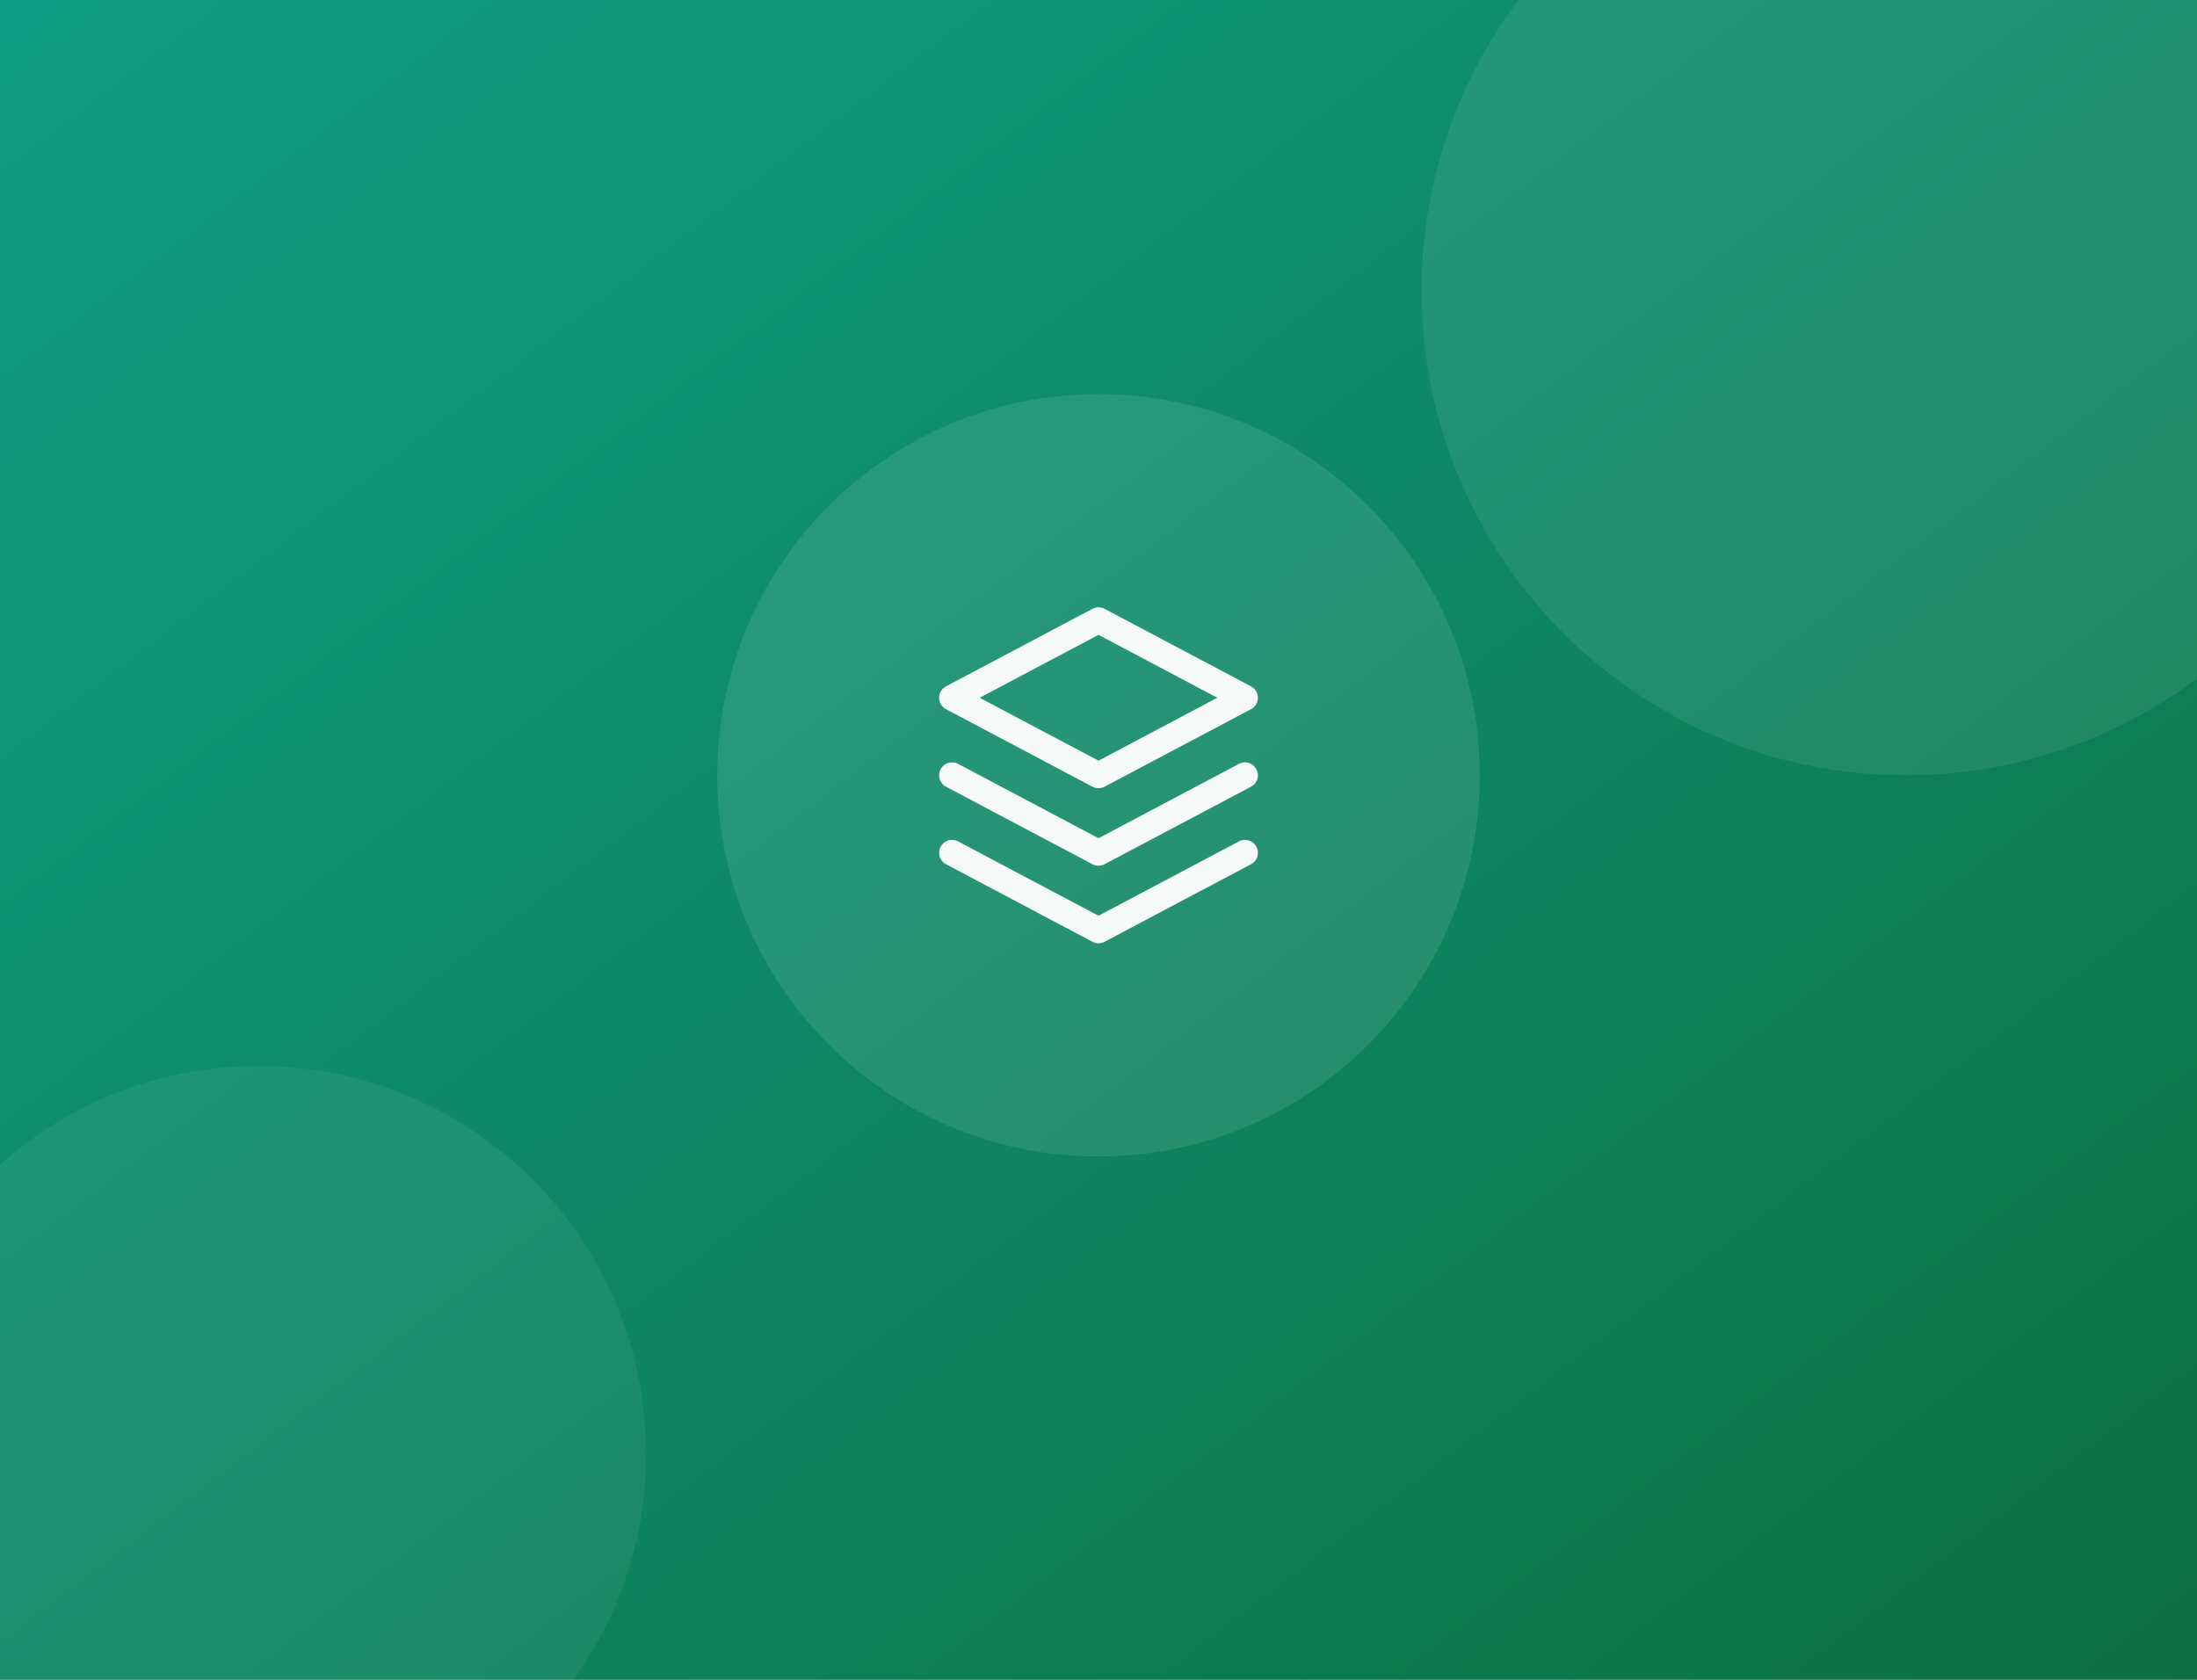
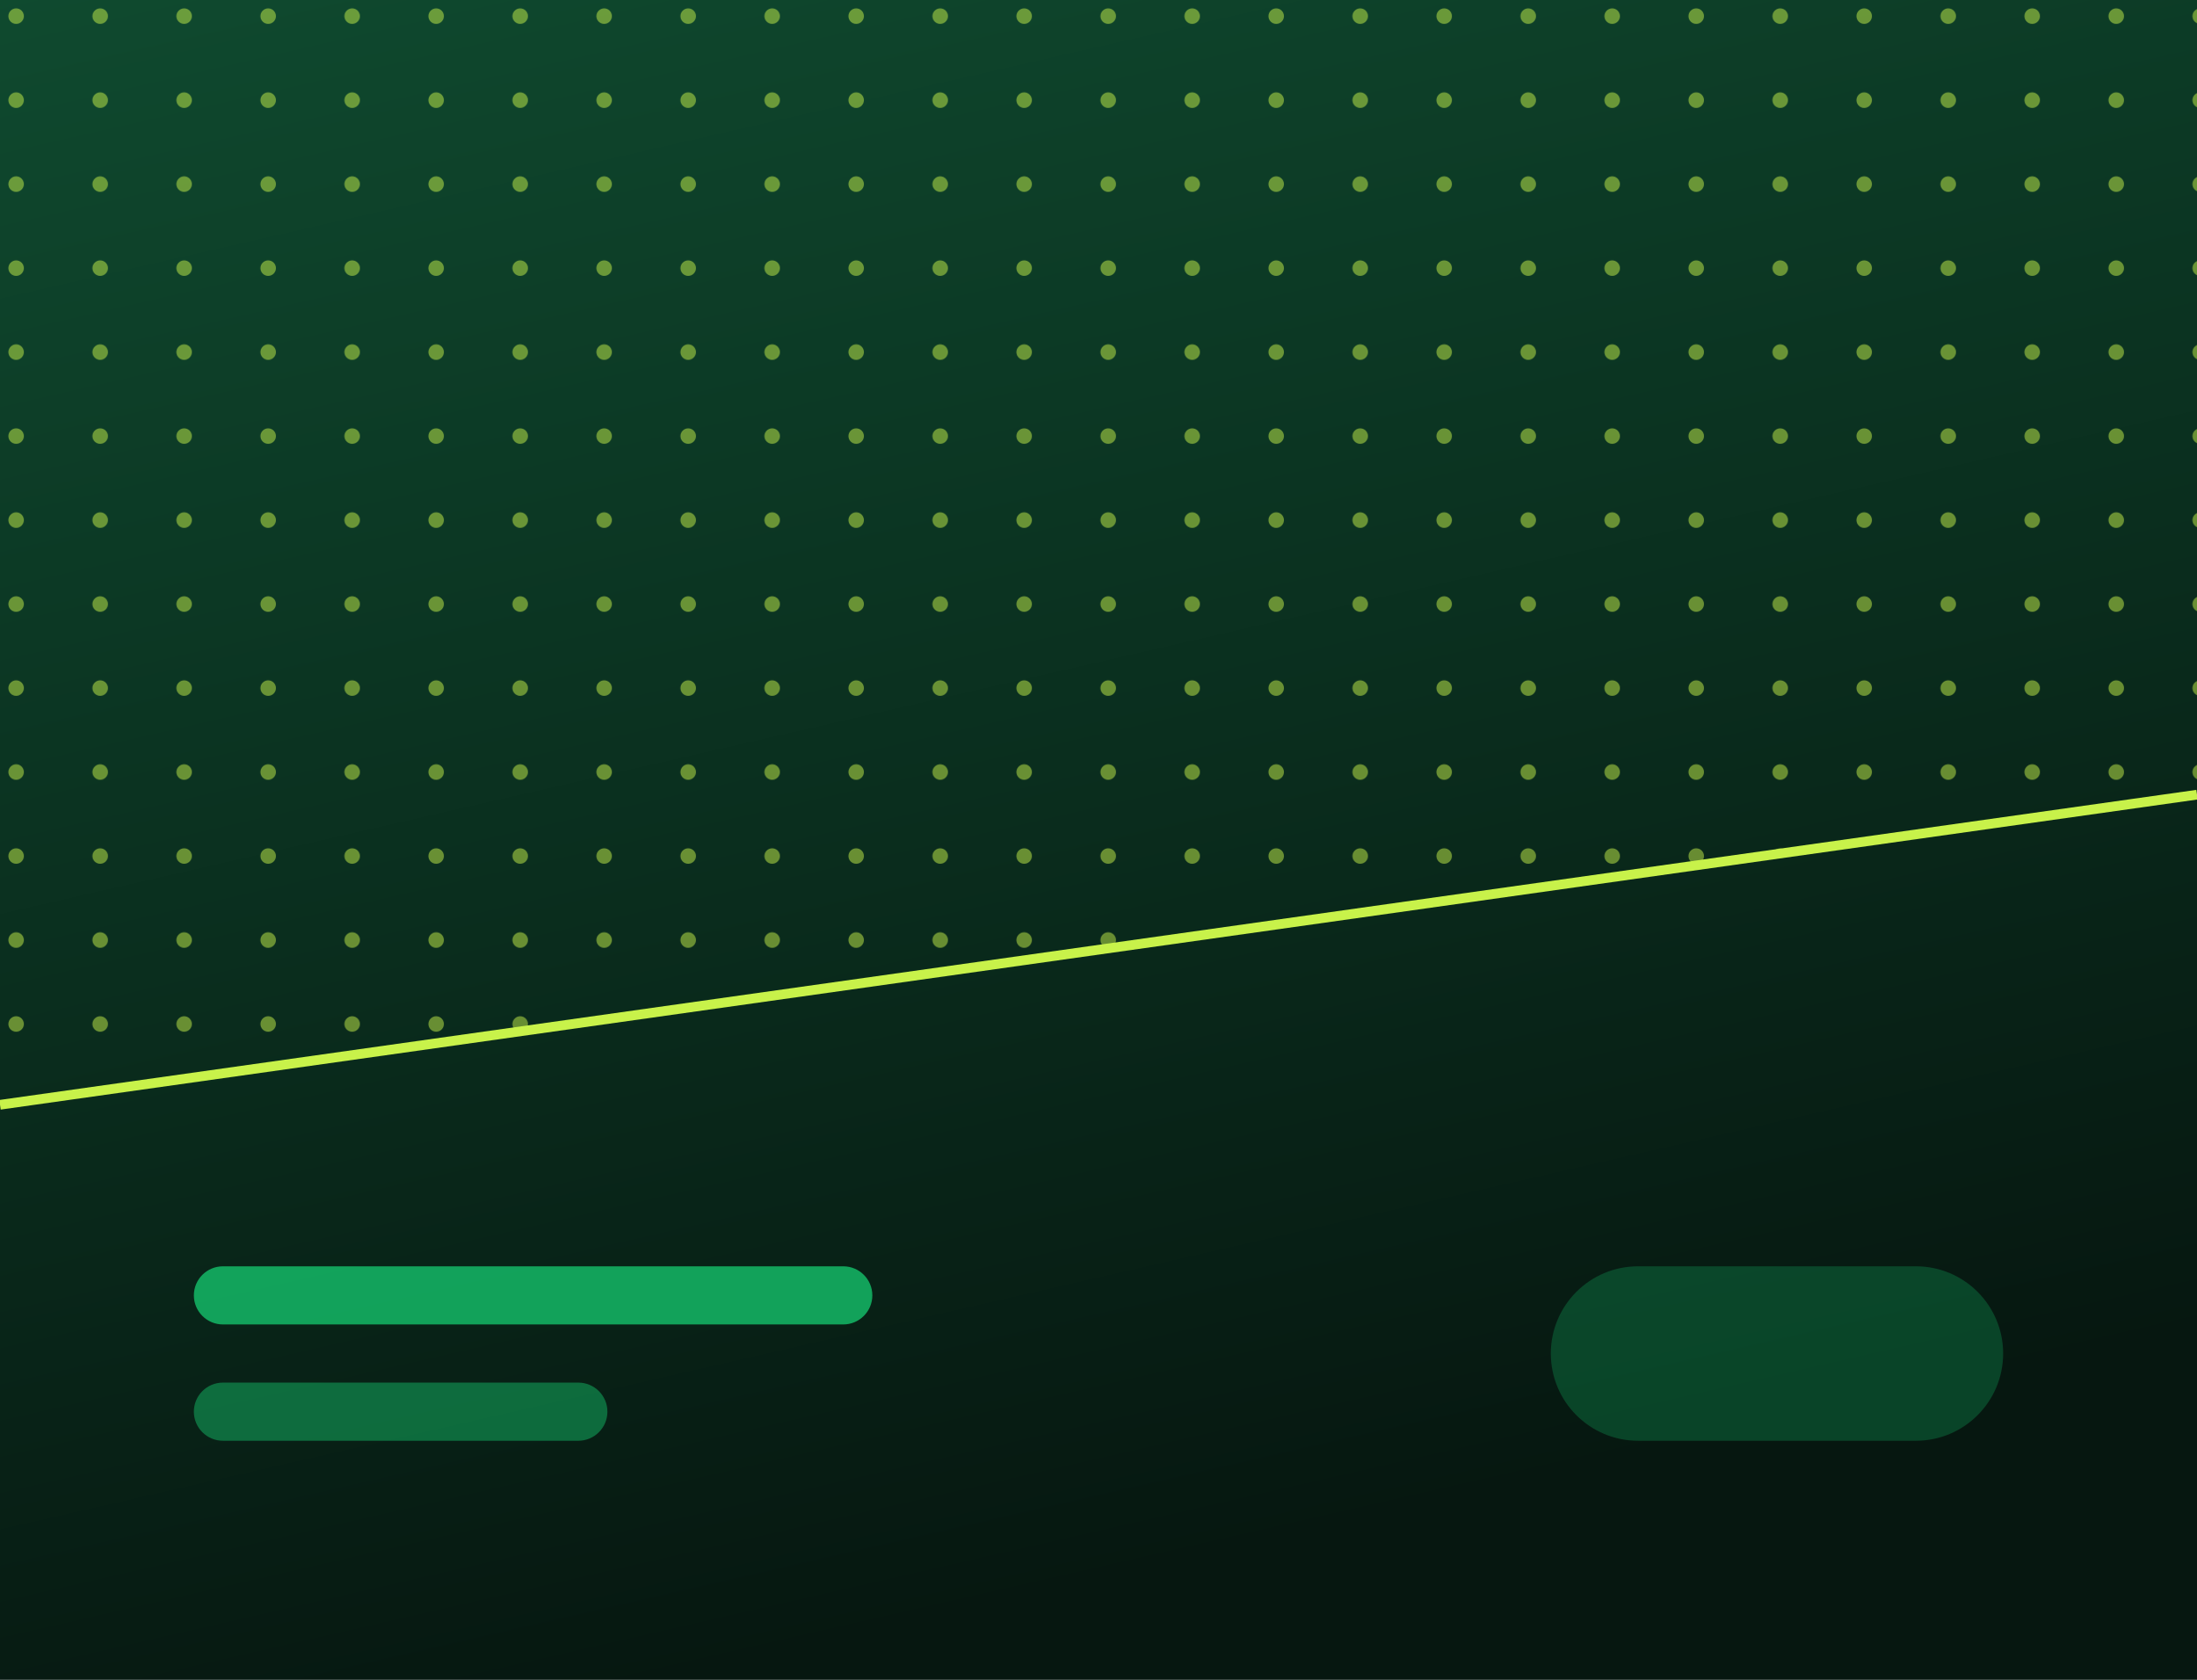
- <svg xmlns="http://www.w3.org/2000/svg" width="680" height="520" viewBox="0 0 680 520" role="img" aria-label="Facility area">
+ <svg xmlns="http://www.w3.org/2000/svg" width="680" height="520" viewBox="0 0 680 520" role="img" aria-label="Open training floor with modern lighting">
  <defs>
-     <linearGradient id="g2" x1="0" y1="0" x2="1" y2="1">
-       <stop offset="0%" stop-color="#0f9e84" />
-       <stop offset="100%" stop-color="#0d7043" />
+     <pattern id="g3dots" width="26" height="26" patternUnits="userSpaceOnUse">
+       <circle cx="5" cy="5" r="2.4" fill="#c8f24a" fill-opacity="0.5" />
+     </pattern>
+     <linearGradient id="g3bg" x1="0" y1="0" x2="0.3" y2="1">
+       <stop offset="0%" stop-color="#0f4a2f" />
+       <stop offset="100%" stop-color="#061710" />
    </linearGradient>
+     <clipPath id="g3top">
+       <path d="M0 0 H680 V246 L0 342 Z" />
+     </clipPath>
  </defs>
-   <rect width="680" height="520" fill="url(#g2)" />
-   <circle cx="590" cy="90" r="150" fill="rgba(255,255,255,0.08)" />
-   <circle cx="80" cy="450" r="120" fill="rgba(255,255,255,0.06)" />
-   <circle cx="340" cy="240" r="118" fill="rgba(255,255,255,0.10)" />
-   <g transform="translate(276 176) scale(5.333333)" fill="none" stroke="#ffffff" stroke-width="1.5" stroke-linecap="round" stroke-linejoin="round" opacity="0.95">
-     <path d="m12 3 8.5 4.5-8.5 4.5L3.5 7.5 12 3Z M3.5 12l8.5 4.5 8.5-4.5 M3.5 16.5l8.5 4.5 8.5-4.5" />
+   <rect width="680" height="520" fill="url(#g3bg)" />
+   <g clip-path="url(#g3top)">
+     <rect width="680" height="520" fill="url(#g3dots)" />
+   </g>
+   <path d="M0 342 L680 246" fill="none" stroke="#c8f24a" stroke-width="3" />
+   <g fill="#14b866">
+     <rect x="60" y="392" width="210" height="18" rx="9" fill-opacity="0.85" />
+     <rect x="60" y="428" width="128" height="18" rx="9" fill-opacity="0.5" />
+     <rect x="480" y="392" width="140" height="54" rx="27" fill-opacity="0.28" />
  </g>
</svg>
